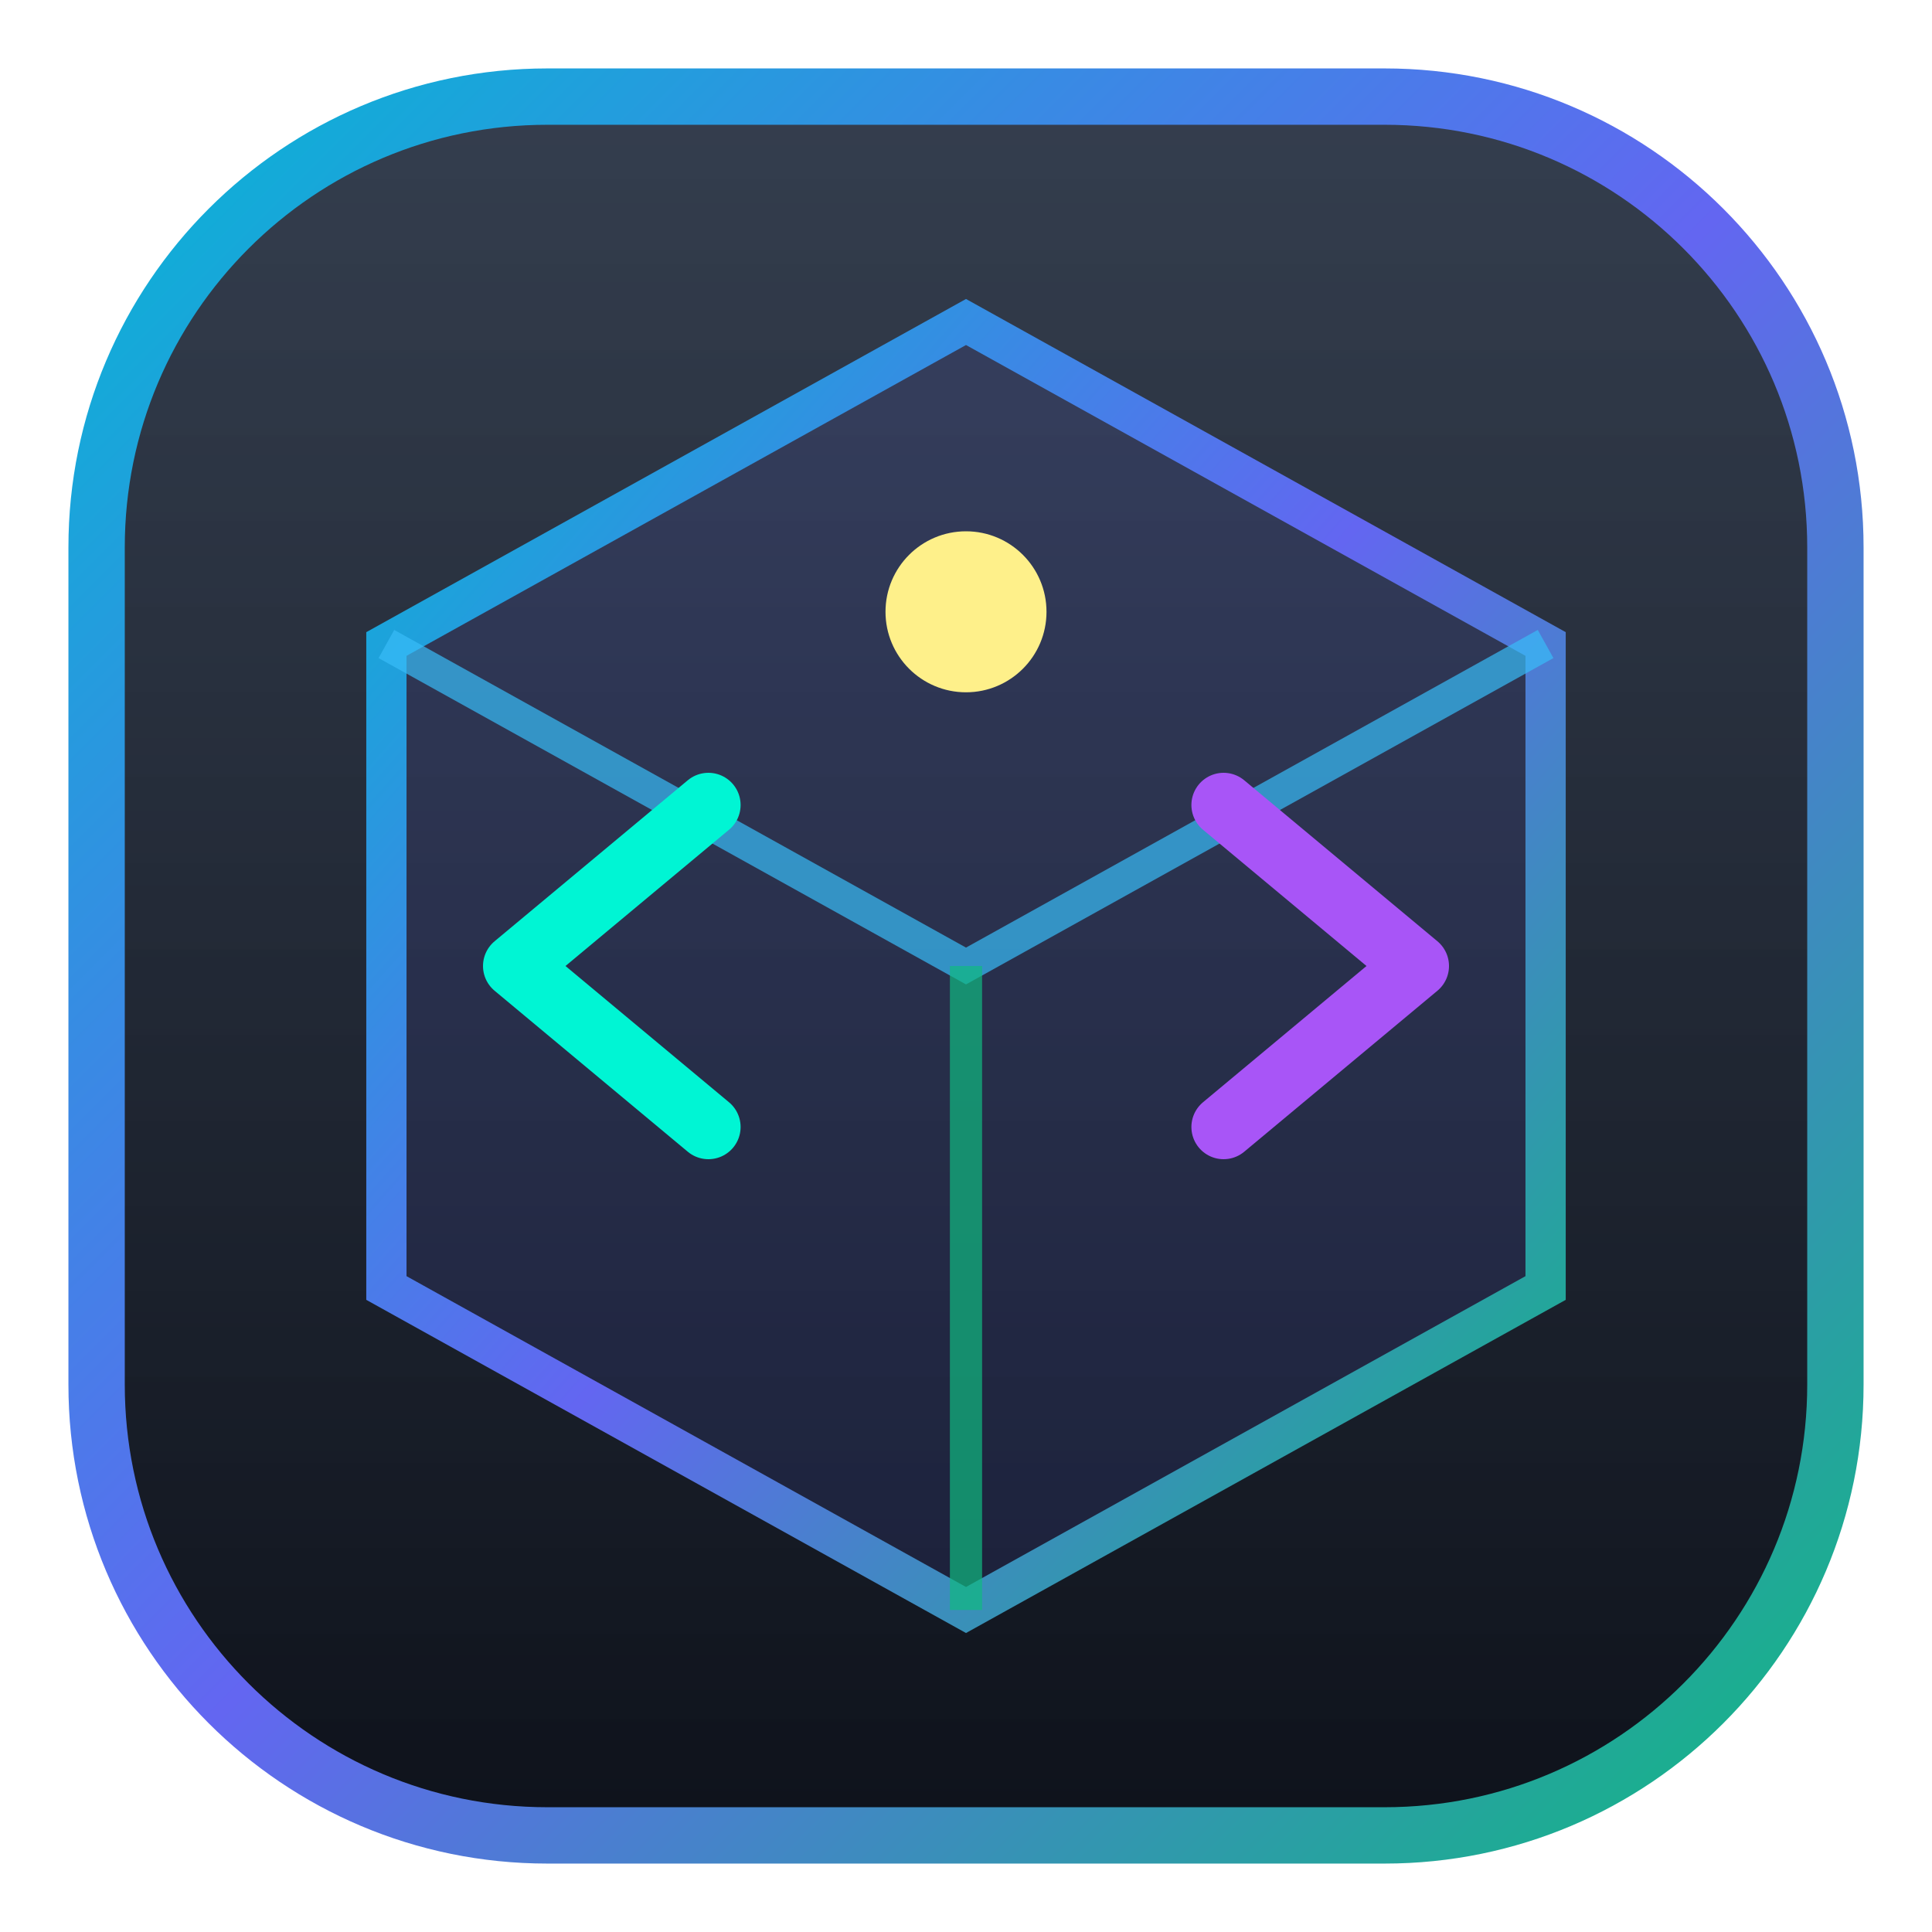
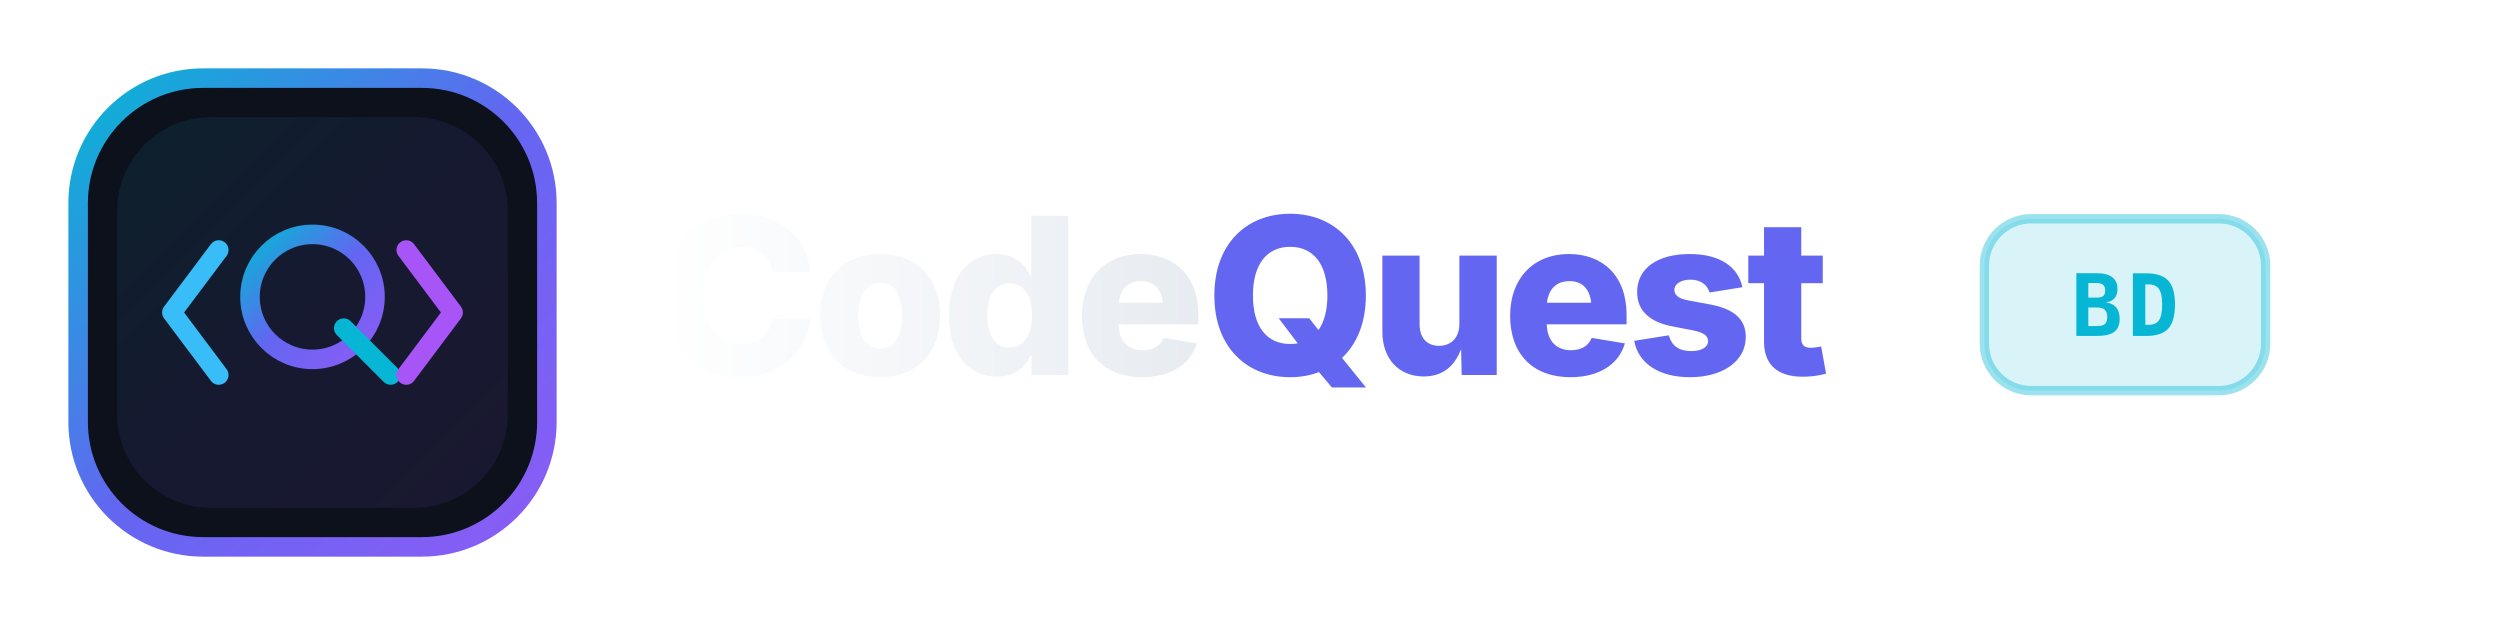
- <svg xmlns="http://www.w3.org/2000/svg" viewBox="0 0 120 120" fill="none">
+ <svg xmlns="http://www.w3.org/2000/svg" viewBox="0 0 320 80" width="320" height="80" fill="none">
  <defs>
-     <linearGradient id="cqGrad1" x1="0%" y1="0%" x2="100%" y2="100%">
+     <linearGradient id="logoShield" x1="0%" y1="0%" x2="100%" y2="100%">
      <stop offset="0%" stop-color="#06b6d4" />
      <stop offset="50%" stop-color="#6366f1" />
-       <stop offset="100%" stop-color="#10b981" />
+       <stop offset="100%" stop-color="#8b5cf6" />
    </linearGradient>
-     <linearGradient id="cqGlass" x1="0%" y1="0%" x2="0%" y2="100%">
-       <stop offset="0%" stop-color="#1e293b" stop-opacity="0.9" />
-       <stop offset="100%" stop-color="#090d16" stop-opacity="0.98" />
+     <linearGradient id="logoText" x1="0%" y1="0%" x2="100%" y2="0%">
+       <stop offset="0%" stop-color="#ffffff" />
+       <stop offset="100%" stop-color="#cbd5e1" />
    </linearGradient>
  </defs>
-   <rect x="6" y="6" width="108" height="108" rx="28" fill="url(#cqGlass)" stroke="url(#cqGrad1)" stroke-width="3.5" />
-   <polygon points="60,20 96,40 96,80 60,100 24,80 24,40" fill="rgba(99,102,241,0.12)" stroke="url(#cqGrad1)" stroke-width="2.5" />
-   <polyline points="24,40 60,60 96,40" stroke="#38bdf8" stroke-width="2" stroke-opacity="0.7" />
-   <line x1="60" y1="60" x2="60" y2="100" stroke="#10b981" stroke-width="2" stroke-opacity="0.7" />
-   <path d="M44 50 L32 60 L44 70" stroke="#00f5d4" stroke-width="4" stroke-linecap="round" stroke-linejoin="round" />
-   <path d="M76 50 L88 60 L76 70" stroke="#a855f7" stroke-width="4" stroke-linecap="round" stroke-linejoin="round" />
-   <circle cx="60" cy="38" r="5" fill="#fef08a" />
+   <g transform="translate(10, 10)">
+     <rect x="0" y="0" width="60" height="60" rx="16" fill="#0d111b" stroke="url(#logoShield)" stroke-width="2.5" />
+     <rect x="5" y="5" width="50" height="50" rx="12" fill="url(#logoShield)" fill-opacity="0.1" />
+     <path d="M 18 22 L 12 30 L 18 38" stroke="#38bdf8" stroke-width="2.5" stroke-linecap="round" stroke-linejoin="round" />
+     <circle cx="30" cy="28" r="8" stroke="url(#logoShield)" stroke-width="2.5" />
+     <path d="M 34 32 L 40 38" stroke="#06b6d4" stroke-width="2.5" stroke-linecap="round" />
+     <path d="M 42 22 L 48 30 L 42 38" stroke="#a855f7" stroke-width="2.5" stroke-linecap="round" stroke-linejoin="round" />
+   </g>
+   <text x="84" y="48" font-family="'Plus Jakarta Sans', system-ui, -apple-system, sans-serif" font-size="28" font-weight="800" fill="url(#logoText)" letter-spacing="-0.03em">
+     Code<tspan fill="#6366f1">Quest</tspan>
+   </text>
+   <g transform="translate(254, 28)">
+     <rect x="0" y="0" width="36" height="22" rx="6" fill="rgba(6, 182, 212, 0.15)" stroke="rgba(6, 182, 212, 0.4)" stroke-width="1.2" />
+     <text x="18" y="15" font-family="'JetBrains Mono', monospace" font-size="11" font-weight="800" fill="#06b6d4" text-anchor="middle" letter-spacing="0.05em">BD</text>
+   </g>
</svg>
